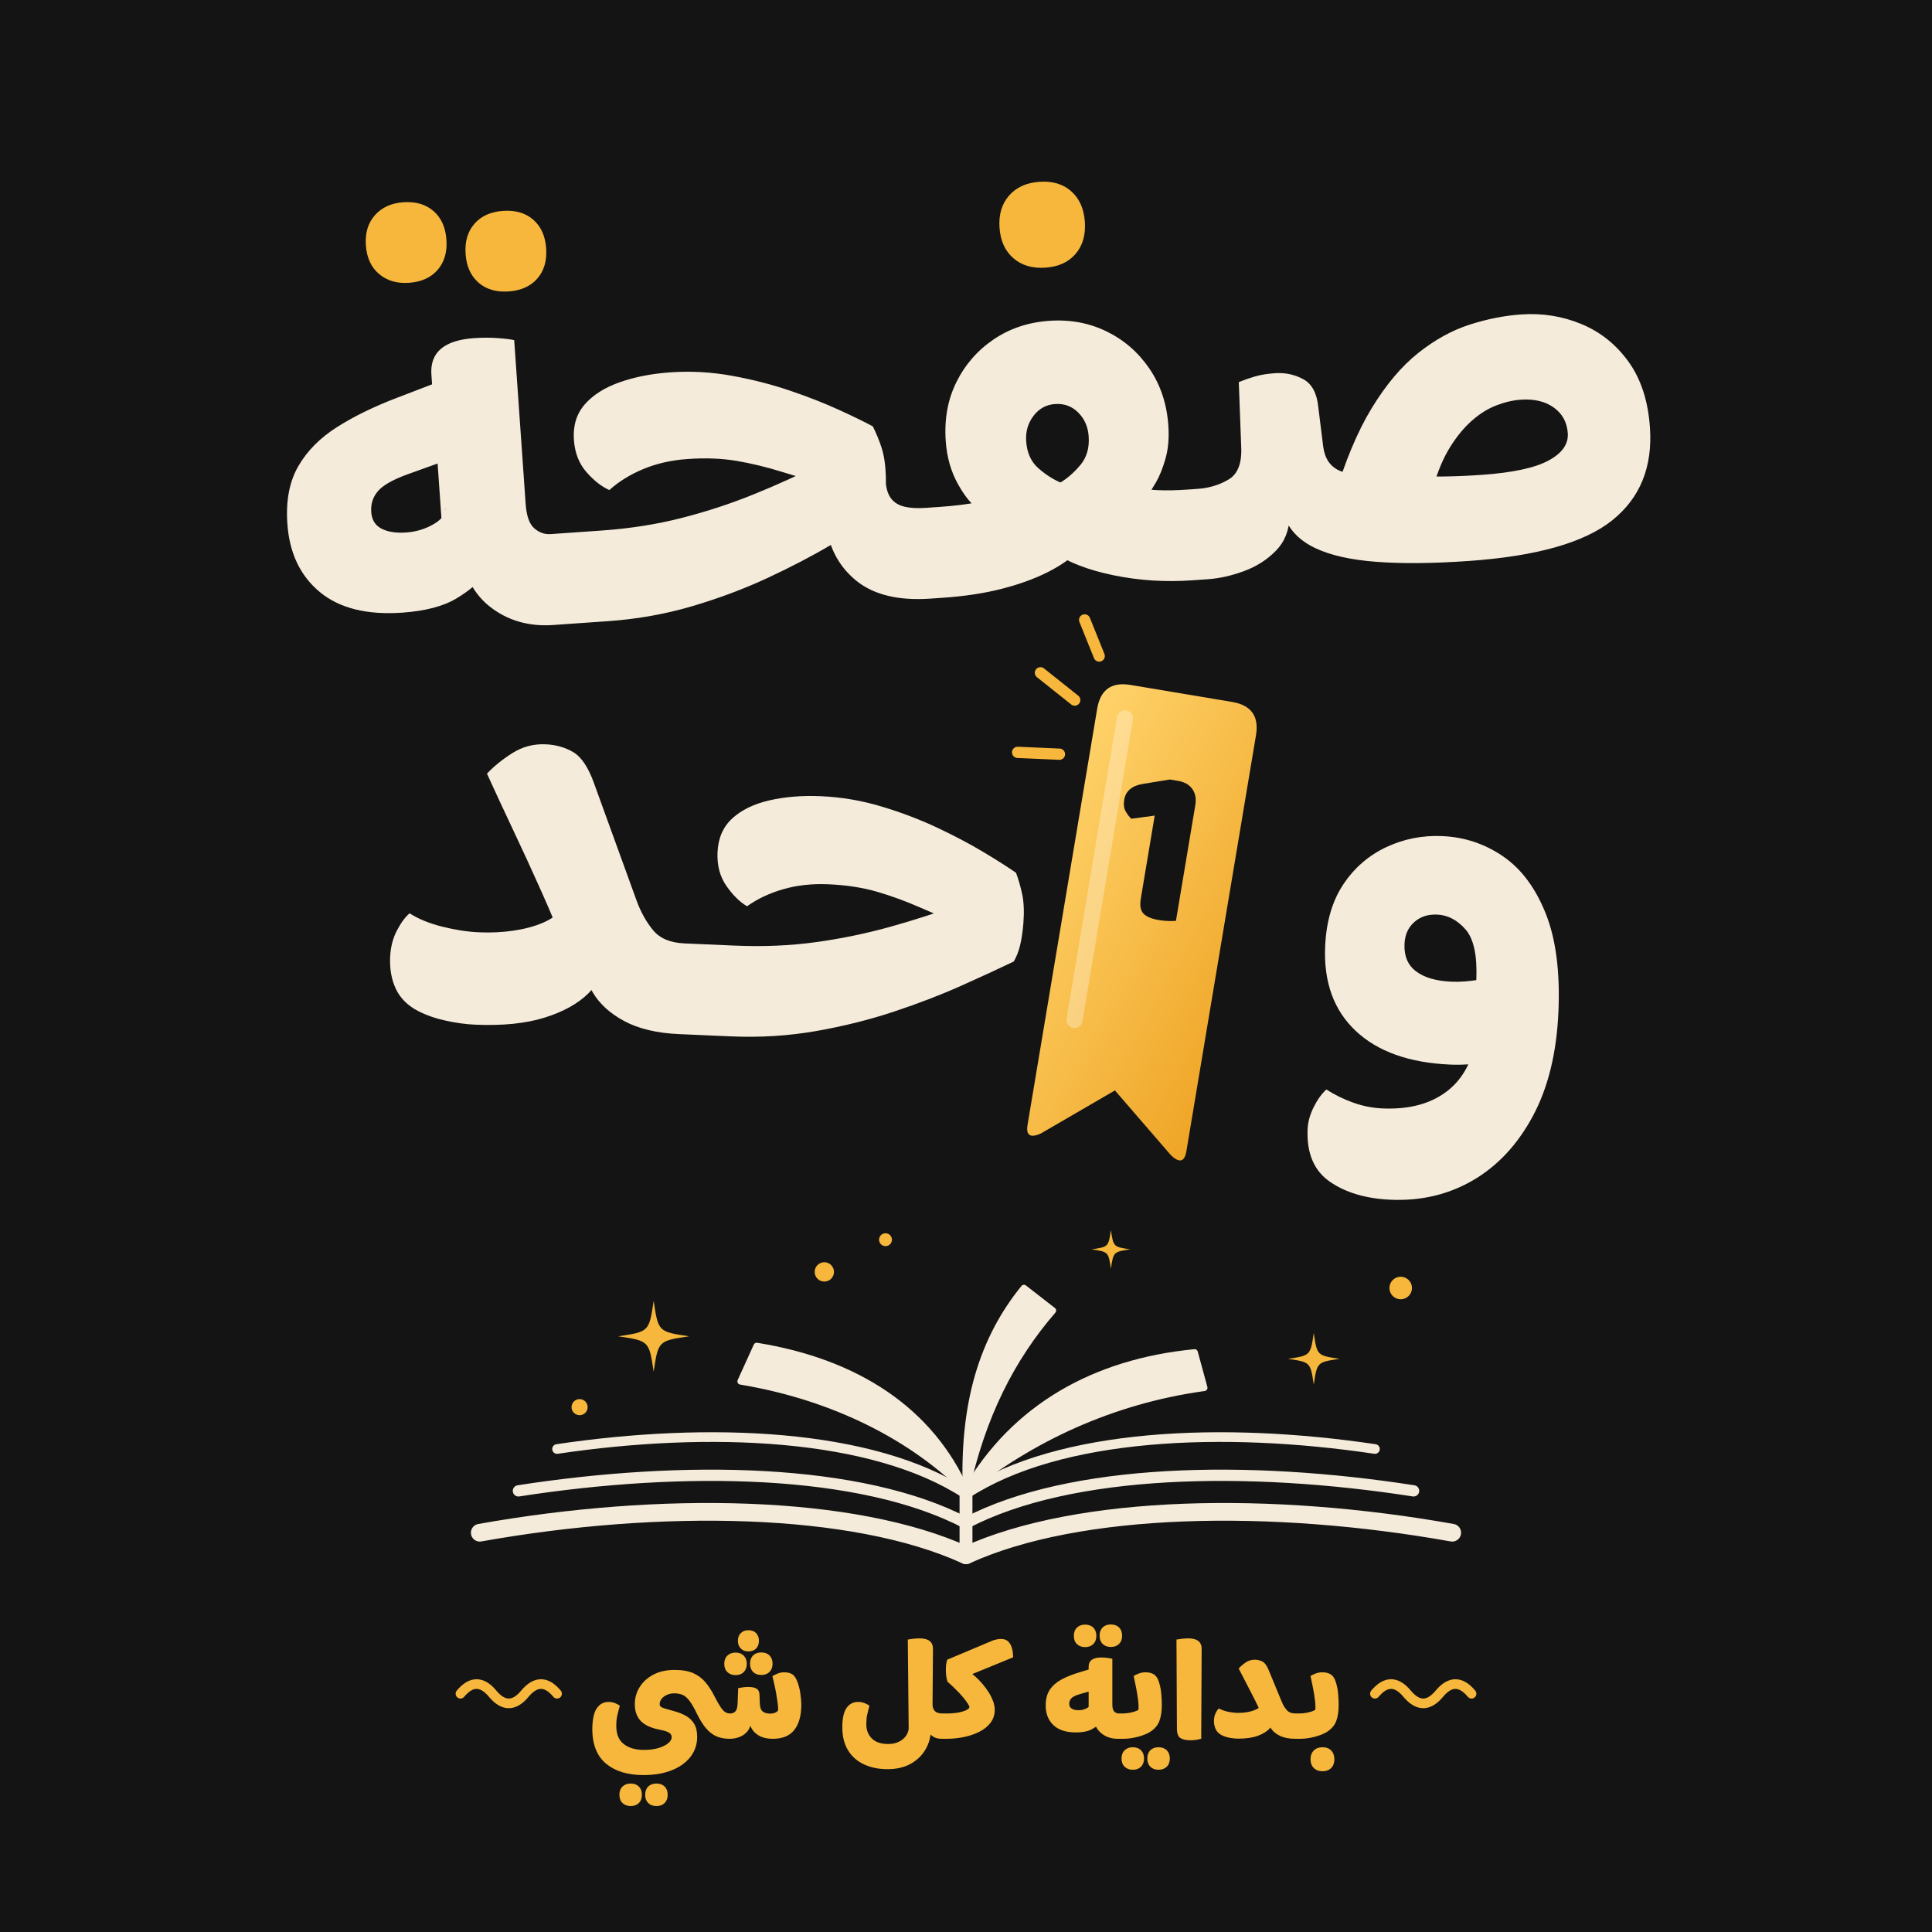
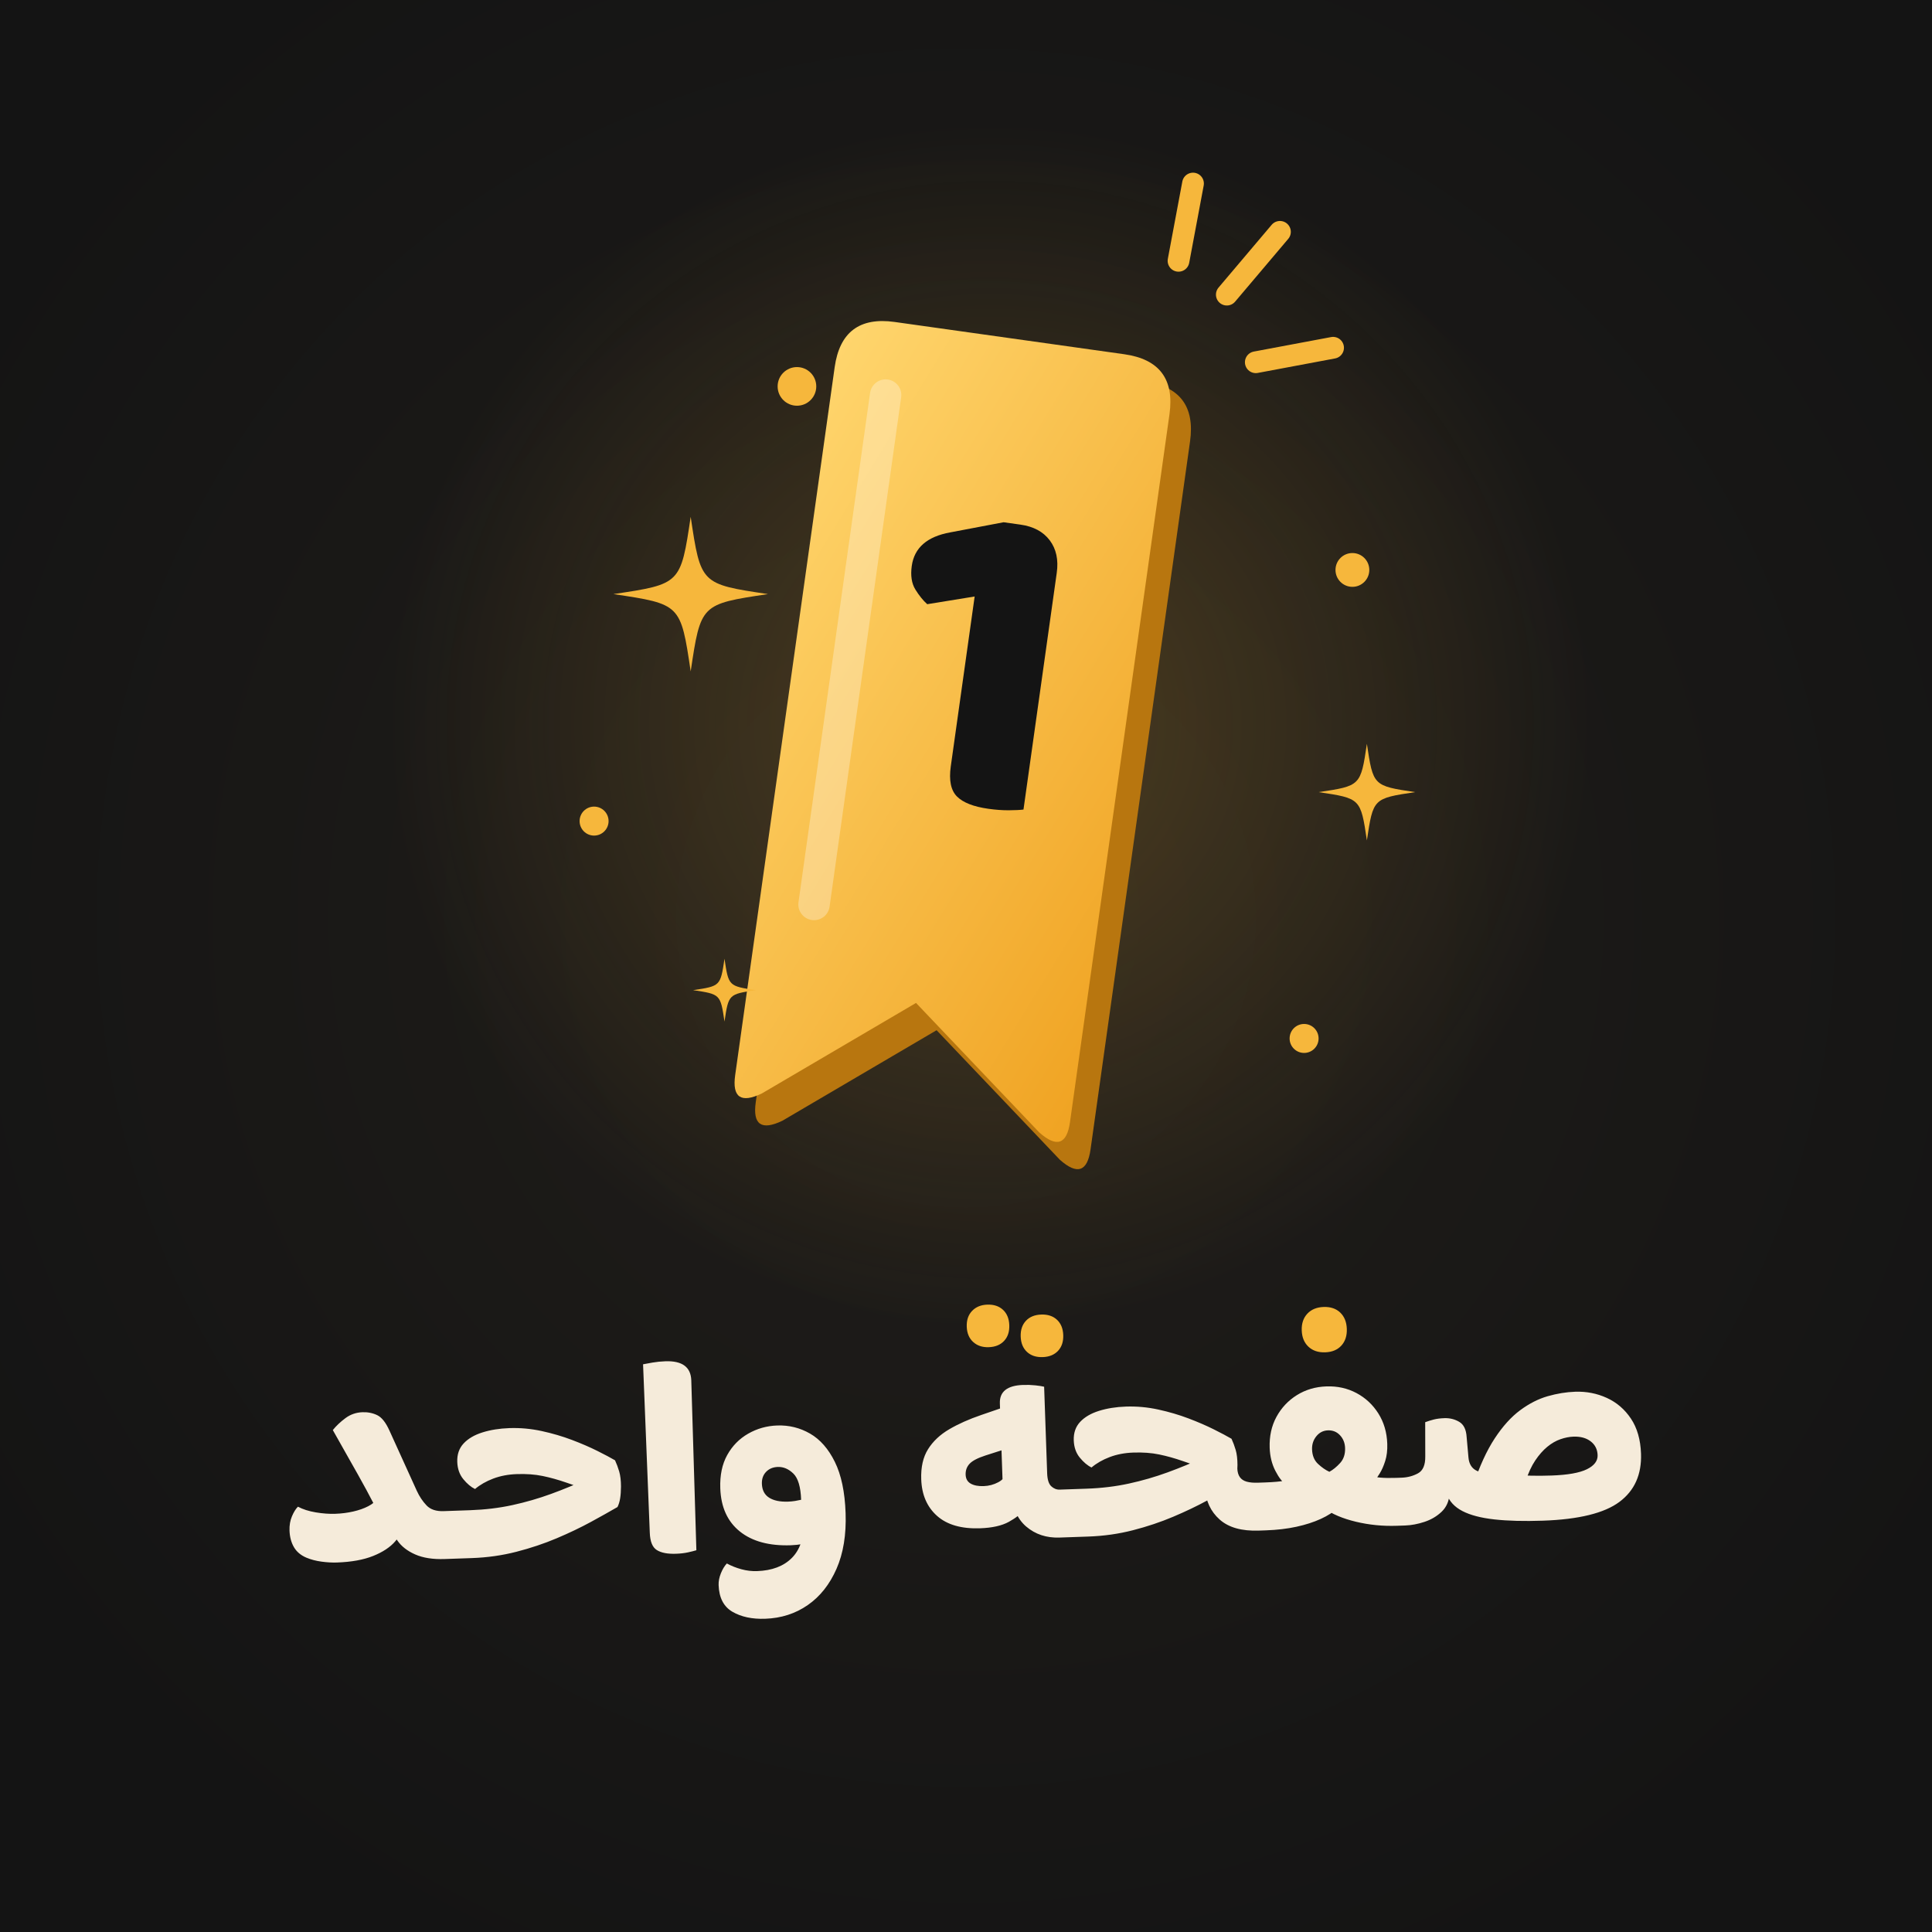
- <svg xmlns="http://www.w3.org/2000/svg" width="1200" height="1200" viewBox="0 0 1200 1200">
+ <svg xmlns="http://www.w3.org/2000/svg" width="800" height="800" viewBox="0 0 800 800">
  <defs>
+     <radialGradient id="bg" cx="400" cy="380" r="480" gradientUnits="userSpaceOnUse">
+       <stop offset="0" stop-color="#211E1A" />
+       <stop offset="1" stop-color="#141414" />
+     </radialGradient>
+     <radialGradient id="glow">
+       <stop offset="0" stop-color="#F6B73C" stop-opacity=".22" />
+       <stop offset="1" stop-color="#F6B73C" stop-opacity="0" />
+     </radialGradient>
    <linearGradient id="gold" x1="0" y1="0" x2="1" y2="1">
-       <stop offset="0" stop-color="#FFD36B" />
-       <stop offset="1" stop-color="#EFA526" />
+       <stop offset="0" stop-color="#FFD66E" />
+       <stop offset="1" stop-color="#F0A322" />
    </linearGradient>
    <path id="spark" d="M0-1C.13-.13.13-.13 1 0C.13.13.13.13 0 1C-.13.13-.13.13-1 0C-.13-.13-.13-.13 0-1Z" />
  </defs>
-   <rect width="1200" height="1200" fill="#141414" />
-   <g transform="rotate(-4 600 260)">
-     <path d="M278.91 310.27 295.74 335.02Q289.14 342.94 276.435 349.375Q263.73 355.81 242.28 355.81Q209.28 355.81 192.12 339.475Q174.96 323.14 174.96 295.75Q174.96 274.3 184.2 260.605Q193.44 246.91 209.94 238.0Q226.44 229.09 248.22 222.49L279.57 212.92V262.42L251.52 270.34Q237.66 274.3 232.545 279.415Q227.43 284.53 227.43 292.12Q227.43 299.38 233.04 302.845Q238.65 306.31 248.22 306.31Q257.46 306.31 265.545 302.35Q273.63 298.39 273.63 292.45L270.66 313.57V209.62Q270.66 188.83 298.71 188.83Q306.3 188.83 313.23 189.82Q320.16 190.81 323.46 191.8V293.77Q323.46 304.99 327.75 309.28Q332.04 313.57 337.65 313.57H343.26V370.0H335.34Q312.24 370.0 296.565 355.645Q280.89 341.29 278.91 310.27ZM343.26 370.0V313.57Q346.56 318.85 348.21 325.78Q349.86 332.71 349.86 341.62Q349.86 350.53 348.21 357.79Q346.56 365.05 343.26 370.0ZM570.3 370.0Q539.94 370.0 524.595 355.315Q509.25 340.63 508.59 317.53L547.53 295.75Q547.53 302.35 550.17 306.31Q552.81 310.27 558.09 311.92Q563.37 313.57 571.29 313.57H576.57V370.0ZM576.57 370.0V313.57Q579.87 318.85 581.52 325.78Q583.17 332.71 583.17 341.62Q583.17 350.53 581.52 357.79Q579.87 365.05 576.57 370.0ZM508.59 281.56 516.51 297.4Q497.7 290.47 483.675 285.025Q469.65 279.58 456.12 276.28Q442.59 272.98 425.76 272.98Q410.58 272.98 397.875 277.27Q385.17 281.56 375.93 288.82Q369.0 285.19 362.565 276.775Q356.13 268.36 356.13 256.15Q356.13 242.95 364.38 234.7Q372.63 226.45 386.985 222.49Q401.34 218.53 418.83 218.53Q437.97 218.53 456.78 223.315Q475.59 228.1 492.09 235.03Q508.59 241.96 521.625 249.055Q534.66 256.15 541.92 260.77Q544.56 267.04 546.375 274.135Q548.19 281.23 547.86 291.79Q547.53 300.04 546.375 305.815Q545.22 311.59 542.91 315.88Q529.38 323.14 510.9 332.38Q492.42 341.62 469.98 350.2Q447.54 358.78 422.13 364.39Q396.72 370.0 369.33 370.0H337.98V313.57H369.33Q395.73 313.57 419.325 309.28Q442.92 304.99 465.195 297.73Q487.47 290.47 508.59 281.56ZM732.99 370.0Q708.24 370.0 684.975 363.565Q661.71 357.13 647.85 346.24H664.68Q656.43 353.5 643.725 358.78Q631.02 364.06 614.685 367.03Q598.35 370.0 578.55 370.0H571.29V313.57H579.87Q587.13 313.57 593.07 313.24Q599.01 312.91 604.29 312.25Q609.57 311.59 614.19 310.27L603.96 316.54Q598.02 312.58 592.245 300.37Q586.47 288.16 586.47 272.98Q586.47 252.52 595.71 236.845Q604.95 221.17 620.625 212.095Q636.3 203.02 655.77 203.02Q675.24 203.02 690.915 212.095Q706.59 221.17 715.83 237.01Q725.07 252.85 725.07 272.98Q725.07 284.53 721.935 293.275Q718.8 302.02 715.005 307.63Q711.21 313.24 708.9 315.88L702.63 310.27Q707.25 311.59 715.17 312.58Q723.09 313.57 734.31 313.57H742.23V370.0ZM655.77 303.67Q662.37 300.37 668.805 293.77Q675.24 287.17 675.24 276.28Q675.24 267.37 669.795 261.1Q664.35 254.83 655.77 254.83Q647.52 254.83 641.91 261.265Q636.3 267.7 636.3 276.61Q636.3 287.5 642.735 293.935Q649.17 300.37 655.77 303.67ZM742.23 370.0V313.57Q745.53 318.85 747.18 325.78Q748.83 332.71 748.83 341.62Q748.83 350.53 747.18 357.79Q745.53 365.05 742.23 370.0ZM736.95 370.0V313.57H740.58Q751.14 313.57 760.05 309.115Q768.96 304.66 769.29 289.48L770.61 249.22Q775.56 247.57 780.84 246.415Q786.12 245.26 793.38 245.26Q802.95 245.26 810.705 250.21Q818.46 255.16 818.79 268.36L820.11 292.78Q820.77 302.02 816.315 309.115Q811.86 316.21 805.425 322.15Q798.99 328.09 793.05 334.69L796.35 334.36Q795.03 347.56 786.285 355.315Q777.54 363.07 765.66 366.535Q753.78 370.0 742.89 370.0ZM917.13 317.2Q945.84 317.2 959.04 311.26Q972.24 305.32 972.24 295.09Q972.24 284.86 964.65 278.59Q957.06 272.32 944.52 272.32Q937.26 272.32 929.175 274.795Q921.09 277.27 913.335 283.21Q905.58 289.15 898.65 298.72Q891.72 308.29 886.44 322.81L824.4 325.78Q836.94 292.12 851.79 271.165Q866.64 250.21 882.975 238.99Q899.31 227.77 915.975 223.645Q932.64 219.52 948.48 219.52Q968.28 219.52 985.44 228.1Q1002.6 236.68 1012.995 253.51Q1023.39 270.34 1023.39 295.09Q1023.39 332.05 996.0 351.025Q968.61 370.0 905.25 370.0Q871.92 370.0 848.16 366.535Q824.4 363.07 810.705 355.315Q797.01 347.56 793.05 334.69L820.11 292.78Q820.77 304.0 829.185 308.455Q837.6 312.91 855.09 314.56Q858.06 314.89 862.515 314.56Q866.97 314.23 869.94 314.56Q881.82 315.88 893.04 316.54Q904.26 317.2 917.13 317.2Z" fill="#F5EBDA" />
-     <g transform="translate(-2 -14)">
-       <path d="M262.74 165.73Q251.52 165.73 244.59 158.965Q237.66 152.2 237.66 140.65Q237.66 129.1 244.59 122.335Q251.52 115.57 262.74 115.57Q274.29 115.57 281.055 122.335Q287.82 129.1 287.82 140.65Q287.82 152.2 281.055 158.965Q274.29 165.73 262.74 165.73Z" fill="#F6B73C" />
+   <rect width="800" height="800" fill="url(#bg)" />
+   <circle cx="410" cy="300" r="250" fill="url(#glow)" />
+   <g transform="translate(0 10)">
+     <g transform="translate(418 130) rotate(8)">
+       <path d="M-48 0H48Q70 0 70 22V318Q70 332 58 324L0 278L-58 324Q-70 332 -70 318V22Q-70 0 -48 0Z" fill="#B8760F" transform="translate(10 10)" />
+       <path d="M-48 0H48Q70 0 70 22V318Q70 332 58 324L0 278L-58 324Q-70 332 -70 318V22Q-70 0 -48 0Z" fill="url(#gold)" />
+       <rect x="-54" y="24" width="13" height="226" rx="6.5" fill="#FFFFFF" fill-opacity=".3" />
+       <g transform="translate(8.5 192.7)">
+         <path d="M24.415 -24.89H-7.885V-84.74L-26.885 -78.85Q-29.735 -80.75 -32.585 -84.17Q-35.435 -87.59 -35.435 -93.67Q-35.435 -105.07 -21.565 -109.63L-0.285 -116.85H6.745Q14.915 -116.85 19.665 -112.1Q24.415 -107.35 24.415 -99.18ZM-7.885 -50.16H24.415V-0.19Q22.325 0.38 18.43 0.95Q14.535 1.52 9.975 1.52Q0.665 1.52 -3.61 -1.71Q-7.885 -4.94 -7.885 -13.68Z" fill="#141414" />
+       </g>
    </g>
-     <g transform="translate(2 -4)">
-       <path d="M320.16 165.4Q308.61 165.4 301.845 158.635Q295.08 151.87 295.08 140.32Q295.08 128.77 301.845 122.005Q308.61 115.24 320.16 115.24Q331.71 115.24 338.475 122.005Q345.24 128.77 345.24 140.32Q345.24 151.87 338.475 158.635Q331.71 165.4 320.16 165.4Z" fill="#F6B73C" />
+     <g fill="none" stroke="#F6B73C" stroke-width="9" stroke-linecap="round">
+       <path d="M508 112L530 86" />
+       <path d="M520 140L552 134" />
+       <path d="M488 98L494 66" />
    </g>
-     <g transform="translate(0 -10)">
-       <path d="M655.77 179.92Q643.56 179.92 636.3 172.66Q629.04 165.4 629.04 153.19Q629.04 140.98 636.3 133.72Q643.56 126.46 655.77 126.46Q667.98 126.46 675.075 133.72Q682.17 140.98 682.17 153.19Q682.17 165.4 675.075 172.66Q667.98 179.92 655.77 179.92Z" fill="#F6B73C" />
+     <g fill="#F6B73C">
+       <use href="#spark" transform="translate(286 236) scale(32)" />
+       <use href="#spark" transform="translate(566 318) scale(20)" />
+       <use href="#spark" transform="translate(300 400) scale(13)" />
+       <circle cx="330" cy="150" r="8" />
+       <circle cx="560" cy="226" r="7" />
+       <circle cx="246" cy="330" r="6" />
+       <circle cx="540" cy="420" r="6" />
+     </g>
+     <g transform="rotate(-2 400 590)">
+       <path d="M182.674 628.0Q175.366 628.0 170.552 625.68Q165.738 623.36 163.36 619.648Q160.982 615.936 160.75 611.876L157.502 611.528Q154.602 604.916 151.296 598.304Q147.99 591.692 144.626 585.312Q141.262 578.932 138.246 573.016Q140.45 570.464 143.64 568.26Q146.83 566.056 150.774 566.056Q154.138 566.056 156.864 567.506Q159.59 568.956 161.678 574.06L172.118 599.348Q173.626 602.944 175.946 605.554Q178.266 608.164 182.906 608.164H184.762V628.0ZM138.014 627.884Q135.114 627.884 131.692 627.304Q128.27 626.724 125.486 625.448Q122.006 623.824 120.44 620.866Q118.874 617.908 118.874 613.964Q118.874 610.716 120.092 608.106Q121.31 605.496 122.702 604.22Q125.718 605.96 130.01 606.83Q134.302 607.7 138.014 607.7Q141.958 607.7 145.554 607.004Q149.15 606.308 151.818 605.032Q154.486 603.756 155.53 602.132L166.202 612.456Q165.738 616.4 162.49 619.938Q159.242 623.476 153.152 625.68Q147.062 627.884 138.014 627.884ZM184.762 628.0V608.164Q185.922 610.02 186.502 612.456Q187.082 614.892 187.082 618.024Q187.082 621.156 186.502 623.708Q185.922 626.26 184.762 628.0ZM242.878 596.912 245.662 602.48Q239.05 600.044 234.12 598.13Q229.19 596.216 224.434 595.056Q219.678 593.896 213.762 593.896Q208.426 593.896 203.96 595.404Q199.494 596.912 196.246 599.464Q193.81 598.188 191.548 595.23Q189.286 592.272 189.286 587.98Q189.286 583.34 192.186 580.44Q195.086 577.54 200.132 576.148Q205.178 574.756 211.326 574.756Q218.054 574.756 224.666 576.438Q231.278 578.12 237.078 580.556Q242.878 582.992 247.46 585.486Q252.042 587.98 254.594 589.604Q255.522 591.808 256.16 594.302Q256.798 596.796 256.682 600.508Q256.566 603.408 256.16 605.438Q255.754 607.468 254.942 608.976Q250.186 611.528 243.69 614.776Q237.194 618.024 229.306 621.04Q221.418 624.056 212.486 626.028Q203.554 628.0 193.926 628.0H182.906V608.164H193.926Q203.206 608.164 211.5 606.656Q219.794 605.148 227.624 602.596Q235.454 600.044 242.878 596.912ZM278.49 629.16Q273.27 629.16 270.602 627.362Q267.934 625.564 267.934 620.112L267.586 550.28Q268.978 550.048 271.53 549.7Q274.082 549.352 276.866 549.352Q287.306 549.352 287.306 557.588L286.958 628.0Q285.682 628.348 283.478 628.754Q281.274 629.16 278.49 629.16ZM314.45 657.348Q306.33 657.348 300.994 653.984Q295.658 650.62 295.658 642.732Q295.658 640.412 296.76 637.918Q297.862 635.424 299.37 633.916Q302.154 635.54 305.344 636.526Q308.534 637.512 311.782 637.512Q321.062 637.512 326.34 632.582Q331.618 627.652 331.85 617.792L349.25 614.776Q349.25 628.232 344.668 637.744Q340.086 647.256 332.256 652.302Q324.426 657.348 314.45 657.348ZM322.222 577.54Q329.53 577.54 335.678 581.368Q341.826 585.196 345.538 593.432Q349.25 601.668 349.25 614.776L335.678 626.144Q333.474 626.608 331.038 626.956Q328.602 627.304 326.166 627.304Q312.71 627.304 305.228 620.866Q297.746 614.428 297.746 602.712Q297.746 594.592 301.11 589.024Q304.474 583.456 310.1 580.498Q315.726 577.54 322.222 577.54ZM321.874 594.708Q318.858 594.708 316.944 596.564Q315.03 598.42 315.03 601.436Q315.03 605.38 317.814 607.294Q320.598 609.208 325.586 609.208Q327.094 609.208 328.486 609.034Q329.878 608.86 331.038 608.628Q331.038 600.624 328.196 597.666Q325.354 594.708 321.874 594.708ZM417.574 607.004 423.49 615.704Q421.17 618.488 416.704 620.75Q412.238 623.012 404.698 623.012Q393.098 623.012 387.066 617.27Q381.034 611.528 381.034 601.9Q381.034 594.36 384.282 589.546Q387.53 584.732 393.33 581.6Q399.13 578.468 406.786 576.148L417.806 572.784V590.184L407.946 592.968Q403.074 594.36 401.276 596.158Q399.478 597.956 399.478 600.624Q399.478 603.176 401.45 604.394Q403.422 605.612 406.786 605.612Q410.034 605.612 412.876 604.22Q415.718 602.828 415.718 600.74L414.674 608.164V571.624Q414.674 564.316 424.534 564.316Q427.202 564.316 429.638 564.664Q432.074 565.012 433.234 565.36V601.204Q433.234 605.148 434.742 606.656Q436.25 608.164 438.222 608.164H440.194V628.0H437.41Q429.29 628.0 423.78 622.954Q418.27 617.908 417.574 607.004ZM440.194 628.0V608.164Q441.354 610.02 441.934 612.456Q442.514 614.892 442.514 618.024Q442.514 621.156 441.934 623.708Q441.354 626.26 440.194 628.0ZM520.002 628.0Q509.33 628.0 503.936 622.838Q498.542 617.676 498.31 609.556L511.998 601.9Q511.998 604.22 512.926 605.612Q513.854 607.004 515.71 607.584Q517.566 608.164 520.35 608.164H522.206V628.0ZM522.206 628.0V608.164Q523.366 610.02 523.946 612.456Q524.526 614.892 524.526 618.024Q524.526 621.156 523.946 623.708Q523.366 626.26 522.206 628.0ZM498.31 596.912 501.094 602.48Q494.482 600.044 489.552 598.13Q484.622 596.216 479.866 595.056Q475.11 593.896 469.194 593.896Q463.858 593.896 459.392 595.404Q454.926 596.912 451.678 599.464Q449.242 598.188 446.98 595.23Q444.718 592.272 444.718 587.98Q444.718 583.34 447.618 580.44Q450.518 577.54 455.564 576.148Q460.61 574.756 466.758 574.756Q473.486 574.756 480.098 576.438Q486.71 578.12 492.51 580.556Q498.31 582.992 502.892 585.486Q507.474 587.98 510.026 589.604Q510.954 591.808 511.592 594.302Q512.23 596.796 512.114 600.508Q511.998 603.408 511.592 605.438Q511.186 607.468 510.374 608.976Q505.618 611.528 499.122 614.776Q492.626 618.024 484.738 621.04Q476.85 624.056 467.918 626.028Q458.986 628.0 449.358 628.0H438.338V608.164H449.358Q458.638 608.164 466.932 606.656Q475.226 605.148 483.056 602.596Q490.886 600.044 498.31 596.912ZM577.19 628.0Q568.49 628.0 560.312 625.738Q552.134 623.476 547.262 619.648H553.178Q550.278 622.2 545.812 624.056Q541.346 625.912 535.604 626.956Q529.862 628.0 522.902 628.0H520.35V608.164H523.366Q525.918 608.164 528.006 608.048Q530.094 607.932 531.95 607.7Q533.806 607.468 535.43 607.004L531.834 609.208Q529.746 607.816 527.716 603.524Q525.686 599.232 525.686 593.896Q525.686 586.704 528.934 581.194Q532.182 575.684 537.692 572.494Q543.202 569.304 550.046 569.304Q556.89 569.304 562.4 572.494Q567.91 575.684 571.158 581.252Q574.406 586.82 574.406 593.896Q574.406 597.956 573.304 601.03Q572.202 604.104 570.868 606.076Q569.534 608.048 568.722 608.976L566.518 607.004Q568.142 607.468 570.926 607.816Q573.71 608.164 577.654 608.164H580.438V628.0ZM550.046 604.684Q552.366 603.524 554.628 601.204Q556.89 598.884 556.89 595.056Q556.89 591.924 554.976 589.72Q553.062 587.516 550.046 587.516Q547.146 587.516 545.174 589.778Q543.202 592.04 543.202 595.172Q543.202 599.0 545.464 601.262Q547.726 603.524 550.046 604.684ZM580.438 628.0V608.164Q581.598 610.02 582.178 612.456Q582.758 614.892 582.758 618.024Q582.758 621.156 582.178 623.708Q581.598 626.26 580.438 628.0ZM578.582 628.0V608.164H579.858Q583.57 608.164 586.702 606.598Q589.834 605.032 589.95 599.696L590.414 585.544Q592.154 584.964 594.01 584.558Q595.866 584.152 598.418 584.152Q601.782 584.152 604.508 585.892Q607.234 587.632 607.35 592.272L607.814 600.856Q608.046 604.104 606.48 606.598Q604.914 609.092 602.652 611.18Q600.39 613.268 598.302 615.588L599.462 615.472Q598.998 620.112 595.924 622.838Q592.85 625.564 588.674 626.782Q584.498 628.0 580.67 628.0ZM641.918 609.44Q652.01 609.44 656.65 607.352Q661.29 605.264 661.29 601.668Q661.29 598.072 658.622 595.868Q655.954 593.664 651.546 593.664Q648.994 593.664 646.152 594.534Q643.31 595.404 640.584 597.492Q637.858 599.58 635.422 602.944Q632.986 606.308 631.13 611.412L609.322 612.456Q613.73 600.624 618.95 593.258Q624.17 585.892 629.912 581.948Q635.654 578.004 641.512 576.554Q647.37 575.104 652.938 575.104Q659.898 575.104 665.93 578.12Q671.962 581.136 675.616 587.052Q679.27 592.968 679.27 601.668Q679.27 614.66 669.642 621.33Q660.014 628.0 637.742 628.0Q626.026 628.0 617.674 626.782Q609.322 625.564 604.508 622.838Q599.694 620.112 598.302 615.588L607.814 600.856Q608.046 604.8 611.004 606.366Q613.962 607.932 620.11 608.512Q621.154 608.628 622.72 608.512Q624.286 608.396 625.33 608.512Q629.506 608.976 633.45 609.208Q637.394 609.44 641.918 609.44Z" fill="#F5EBDA" />
+       <g transform="translate(-1 -8)">
+         <path d="M411.89 556.196Q407.946 556.196 405.51 553.818Q403.074 551.44 403.074 547.38Q403.074 543.32 405.51 540.942Q407.946 538.564 411.89 538.564Q415.95 538.564 418.328 540.942Q420.706 543.32 420.706 547.38Q420.706 551.44 418.328 553.818Q415.95 556.196 411.89 556.196Z" fill="#F6B73C" />
+       </g>
+       <g transform="translate(1 -3)">
+         <path d="M432.074 556.08Q428.014 556.08 425.636 553.702Q423.258 551.324 423.258 547.264Q423.258 543.204 425.636 540.826Q428.014 538.448 432.074 538.448Q436.134 538.448 438.512 540.826Q440.89 543.204 440.89 547.264Q440.89 551.324 438.512 553.702Q436.134 556.08 432.074 556.08Z" fill="#F6B73C" />
+       </g>
+       <g transform="translate(0 -6)">
+         <path d="M550.046 561.184Q545.754 561.184 543.202 558.632Q540.65 556.08 540.65 551.788Q540.65 547.496 543.202 544.944Q545.754 542.392 550.046 542.392Q554.338 542.392 556.832 544.944Q559.326 547.496 559.326 551.788Q559.326 556.08 556.832 558.632Q554.338 561.184 550.046 561.184Z" fill="#F6B73C" />
+       </g>
    </g>
  </g>
-   <g transform="rotate(2.5 600 560)">
-     <path d="M871.6 733.49Q848.5 733.49 833.32 723.92Q818.14 714.35 818.14 691.91Q818.14 685.31 821.275 678.215Q824.41 671.12 828.7 666.83Q836.62 671.45 845.695 674.255Q854.77 677.06 864.01 677.06Q890.41 677.06 905.425 663.035Q920.44 649.01 921.1 620.96L970.6 612.38Q970.6 650.66 957.565 677.72Q944.53 704.78 922.255 719.135Q899.98 733.49 871.6 733.49ZM893.71 506.45Q914.5 506.45 931.99 517.34Q949.48 528.23 960.04 551.66Q970.6 575.09 970.6 612.38L931.99 644.72Q925.72 646.04 918.79 647.03Q911.86 648.02 904.93 648.02Q866.65 648.02 845.365 629.705Q824.08 611.39 824.08 578.06Q824.08 554.96 833.65 539.12Q843.22 523.28 859.225 514.865Q875.23 506.45 893.71 506.45ZM892.72 555.29Q884.14 555.29 878.695 560.57Q873.25 565.85 873.25 574.43Q873.25 585.65 881.17 591.095Q889.09 596.54 903.28 596.54Q907.57 596.54 911.53 596.045Q915.49 595.55 918.79 594.89Q918.79 572.12 910.705 563.705Q902.62 555.29 892.72 555.29Z" fill="#F5EBDA" />
-     <g transform="translate(728 425) rotate(7)">
-       <path d="M-32 0H32Q50 0 50 18V280Q50 290 41 284L0 250L-41 284Q-50 290 -50 280V18Q-50 0 -32 0Z" fill="url(#gold)" />
-       <rect x="-37" y="16" width="10" height="200" rx="5" fill="#FFFFFF" fill-opacity=".3" />
-       <path d="M19.99 121.66H-3.81V77.56L-17.81 81.9Q-19.91 80.5 -22.01 77.98Q-24.11 75.46 -24.11 70.98Q-24.11 62.58 -13.89 59.22L1.79 53.9H6.97Q12.99 53.9 16.49 57.4Q19.99 60.9 19.99 66.92ZM-3.81 103.04H19.99V139.86Q18.45 140.28 15.58 140.7Q12.71 141.12 9.35 141.12Q2.49 141.12 -0.66 138.74Q-3.81 136.36 -3.81 129.92Z" fill="#141414" />
-     </g>
-     <g fill="none" stroke="#F6B73C" stroke-width="7" stroke-linecap="round">
-       <path d="M662 432L640 416" />
-       <path d="M654 466L628 466" />
-       <path d="M676 404L666 382" />
-     </g>
-     <path d="M425.665 650.0Q404.875 650.0 391.18 643.4Q377.485 636.8 370.72 626.24Q363.955 615.68 363.295 604.13L354.055 603.14Q345.805 584.33 336.4 565.52Q326.995 546.71 317.425 528.56Q307.855 510.41 299.275 493.58Q305.545 486.32 314.62 480.05Q323.695 473.78 334.915 473.78Q344.485 473.78 352.24 477.905Q359.995 482.03 365.935 496.55L395.635 568.49Q399.925 578.72 406.525 586.145Q413.125 593.57 426.325 593.57H431.605V650.0ZM298.615 649.67Q290.365 649.67 280.63 648.02Q270.895 646.37 262.975 642.74Q253.075 638.12 248.62 629.705Q244.165 621.29 244.165 610.07Q244.165 600.83 247.63 593.405Q251.095 585.98 255.055 582.35Q263.635 587.3 275.845 589.775Q288.055 592.25 298.615 592.25Q309.835 592.25 320.065 590.27Q330.295 588.29 337.885 584.66Q345.475 581.03 348.445 576.41L378.805 605.78Q377.485 617.0 368.245 627.065Q359.005 637.13 341.68 643.4Q324.355 649.67 298.615 649.67ZM431.605 650.0V593.57Q434.905 598.85 436.555 605.78Q438.205 612.71 438.205 621.62Q438.205 630.53 436.555 637.79Q434.905 645.05 431.605 650.0ZM596.935 561.56 604.855 577.4Q586.045 570.47 572.02 565.025Q557.995 559.58 544.465 556.28Q530.935 552.98 514.105 552.98Q498.925 552.98 486.22 557.27Q473.515 561.56 464.275 568.82Q457.345 565.19 450.91 556.775Q444.475 548.36 444.475 536.15Q444.475 522.95 452.725 514.7Q460.975 506.45 475.33 502.49Q489.685 498.53 507.175 498.53Q526.315 498.53 545.125 503.315Q563.935 508.1 580.435 515.03Q596.935 521.96 609.97 529.055Q623.005 536.15 630.265 540.77Q632.905 547.04 634.72 554.135Q636.535 561.23 636.205 571.79Q635.875 580.04 634.72 585.815Q633.565 591.59 631.255 595.88Q617.725 603.14 599.245 612.38Q580.765 621.62 558.325 630.2Q535.885 638.78 510.475 644.39Q485.065 650.0 457.675 650.0H426.325V593.57H457.675Q484.075 593.57 507.67 589.28Q531.265 584.99 553.54 577.73Q575.815 570.47 596.935 561.56Z" fill="#F5EBDA" />
-   </g>
-   <g transform="translate(280 770)">
-     <g fill="none" stroke="#F5EBDA" stroke-linecap="round" stroke-linejoin="round">
-       <path d="M320 196C250 164 130 162 18 182" stroke-width="11" />
-       <path d="M320 196C390 164 510 162 622 182" stroke-width="11" />
-       <path d="M320 176C255 142 145 140 42 156" stroke-width="7" />
-       <path d="M320 176C385 142 495 140 598 156" stroke-width="7" />
-       <path d="M320 158C262 120 160 116 66 130" stroke-width="6" />
-       <path d="M320 158C378 120 480 116 574 130" stroke-width="6" />
-       <path d="M320 196V156" stroke-width="8" />
-     </g>
-     <g fill="#F5EBDA" stroke="#F5EBDA" stroke-width="4" stroke-linejoin="round">
-       <path d="M320 156C298 106 252 76 190 66L180 88C240 98 288 124 320 156Z" />
-       <path d="M320 156C318 102 330 62 356 30L374 44C348 74 330 110 320 156Z" />
-       <path d="M320 156C350 104 400 76 462 70L468 92C410 100 360 124 320 156Z" />
-     </g>
-     <g fill="#F6B73C">
-       <use href="#spark" transform="translate(126 60) scale(22)" />
-       <use href="#spark" transform="translate(536 74) scale(16)" />
-       <use href="#spark" transform="translate(410 6) scale(12)" />
-       <circle cx="232" cy="20" r="6" />
-       <circle cx="80" cy="104" r="5" />
-       <circle cx="590" cy="30" r="7" />
-       <circle cx="270" cy="0" r="4" />
-     </g>
-   </g>
-   <path d="M453.536 1064.268Q455.652 1064.268 456.848 1062.888Q458.044 1061.508 458.136 1058.012L458.504 1048.536Q459.884 1048.26 461.448 1048.03Q463.012 1047.8 465.036 1047.8Q467.704 1047.8 469.682 1048.72Q471.66 1049.64 471.752 1052.952L471.936 1058.012Q472.12 1061.968 473.914 1063.164Q475.708 1064.36 478.284 1064.36Q480.4 1064.36 481.872 1063.578Q483.344 1062.796 483.344 1061.876Q483.344 1060.128 482.976 1057.414Q482.608 1054.7 482.056 1051.618Q481.504 1048.536 480.86 1045.776Q480.216 1043.016 479.756 1041.084Q480.86 1040.348 482.884 1039.52Q484.908 1038.692 487.116 1038.692Q490.796 1038.692 492.774 1040.44Q494.752 1042.188 496.132 1047.156Q496.684 1048.996 497.006 1051.112Q497.328 1053.228 497.512 1055.252Q497.696 1057.276 497.696 1058.932Q497.696 1068.96 493.372 1074.48Q489.048 1080.0 480.032 1080.0Q475.34 1080.0 472.166 1078.436Q468.992 1076.872 467.29 1074.296Q465.588 1071.72 465.22 1068.868H466.416Q466.416 1072.456 464.576 1074.94Q462.736 1077.424 459.7 1078.712Q456.664 1080.0 453.168 1080.0Q448.384 1080.0 444.842 1078.39Q441.3 1076.78 438.448 1073.376Q435.596 1069.972 432.928 1064.544Q430.444 1059.392 428.42 1056.632Q426.396 1053.872 424.142 1052.814Q421.888 1051.756 418.76 1051.756Q416.368 1051.756 414.298 1052.676Q412.228 1053.596 410.986 1055.114Q409.744 1056.632 409.744 1058.472Q409.744 1059.944 411.17 1060.542Q412.596 1061.14 414.344 1061.6L419.22 1062.98Q422.9 1063.992 426.028 1065.74Q429.156 1067.488 431.088 1070.57Q433.02 1073.652 433.02 1078.804Q433.02 1084.048 430.674 1088.418Q428.328 1092.788 423.912 1095.962Q419.496 1099.136 413.378 1100.838Q407.26 1102.54 399.716 1102.54Q385.18 1102.54 376.67 1095.64Q368.16 1088.74 367.884 1074.664Q367.884 1065.096 370.644 1061.094Q373.404 1057.092 377.912 1057.092Q380.028 1057.092 381.868 1057.782Q383.708 1058.472 384.996 1059.484Q383.892 1063.256 383.34 1065.832Q382.788 1068.408 382.788 1072.088Q382.788 1079.632 387.434 1083.266Q392.08 1086.9 399.992 1086.9Q405.236 1086.9 409.1 1085.704Q412.964 1084.508 415.08 1082.714Q417.196 1080.92 417.196 1078.988Q417.196 1077.424 415.908 1076.458Q414.62 1075.492 411.952 1074.848L408.272 1074.02Q401.004 1072.364 397.646 1068.546Q394.288 1064.728 394.288 1058.472Q394.288 1052.676 397.324 1047.846Q400.36 1043.016 405.88 1040.118Q411.4 1037.22 418.944 1037.22Q426.12 1037.22 430.628 1039.244Q435.136 1041.268 438.218 1044.948Q441.3 1048.628 443.876 1053.78Q446.176 1058.288 447.74 1060.542Q449.304 1062.796 450.638 1063.532Q451.972 1064.268 453.536 1064.268ZM464.852 1025.72Q461.908 1025.72 460.114 1023.926Q458.32 1022.132 458.32 1019.096Q458.32 1016.152 460.114 1014.358Q461.908 1012.564 464.852 1012.564Q467.888 1012.564 469.636 1014.358Q471.384 1016.152 471.384 1019.096Q471.384 1022.132 469.636 1023.926Q467.888 1025.72 464.852 1025.72ZM456.94 1040.44Q453.72 1040.44 451.788 1038.554Q449.856 1036.668 449.856 1033.448Q449.856 1030.228 451.788 1028.342Q453.72 1026.456 456.94 1026.456Q460.068 1026.456 461.954 1028.342Q463.84 1030.228 463.84 1033.448Q463.84 1036.668 461.954 1038.554Q460.068 1040.44 456.94 1040.44ZM472.856 1040.348Q469.636 1040.348 467.75 1038.462Q465.864 1036.576 465.864 1033.356Q465.864 1030.136 467.75 1028.25Q469.636 1026.364 472.856 1026.364Q476.076 1026.364 477.962 1028.25Q479.848 1030.136 479.848 1033.356Q479.848 1036.576 477.962 1038.462Q476.076 1040.348 472.856 1040.348ZM391.712 1121.768Q388.584 1121.768 386.652 1119.882Q384.72 1117.996 384.72 1114.776Q384.72 1111.556 386.652 1109.67Q388.584 1107.784 391.712 1107.784Q394.932 1107.784 396.818 1109.67Q398.704 1111.556 398.704 1114.776Q398.704 1117.996 396.818 1119.882Q394.932 1121.768 391.712 1121.768ZM407.72 1121.768Q404.5 1121.768 402.614 1119.882Q400.728 1117.996 400.728 1114.776Q400.728 1111.556 402.614 1109.67Q404.5 1107.784 407.72 1107.784Q410.94 1107.784 412.826 1109.67Q414.712 1111.556 414.712 1114.776Q414.712 1117.996 412.826 1119.882Q410.94 1121.768 407.72 1121.768ZM584.82 1080.0Q581.14 1080.0 578.794 1078.114Q576.448 1076.228 575.39 1073.054Q574.332 1069.88 574.332 1066.108L579.208 1058.38Q579.208 1060.588 579.99 1061.876Q580.772 1063.164 582.106 1063.716Q583.44 1064.268 584.912 1064.268H586.384V1080.0ZM578.196 1073.836Q578.196 1080.828 574.93 1086.486Q571.664 1092.144 565.684 1095.502Q559.704 1098.86 551.24 1098.86Q543.144 1098.86 536.796 1095.962Q530.448 1093.064 526.814 1087.268Q523.18 1081.472 523.18 1072.824Q523.18 1064.636 525.802 1060.864Q528.424 1057.092 532.932 1057.092Q535.048 1057.092 536.888 1057.782Q538.728 1058.472 540.016 1059.484Q539.096 1062.888 538.59 1065.234Q538.084 1067.58 538.084 1070.984Q538.084 1076.412 541.534 1079.816Q544.984 1083.22 551.608 1083.22Q554.644 1083.22 556.944 1082.392Q559.244 1081.564 560.854 1080.184Q562.464 1078.804 563.338 1077.148Q564.212 1075.492 564.396 1073.744L563.844 1018.36Q564.948 1018.176 566.972 1017.9Q568.996 1017.624 571.204 1017.624Q579.484 1017.624 579.484 1024.156L579.116 1072.088ZM586.384 1080.0V1064.268Q587.304 1065.74 587.764 1067.672Q588.224 1069.604 588.224 1072.088Q588.224 1074.572 587.764 1076.596Q587.304 1078.62 586.384 1080.0ZM617.848 1061.876Q617.848 1066.66 615.18 1070.11Q612.512 1073.56 608.142 1075.722Q603.772 1077.884 598.528 1078.942Q593.284 1080.0 588.04 1080.0H584.912V1064.268H587.948Q592.364 1064.268 595.538 1063.624Q598.712 1062.98 600.414 1062.06Q602.116 1061.14 602.116 1060.404Q602.116 1059.668 601.196 1058.242Q600.276 1056.816 598.804 1054.976Q597.332 1053.136 595.538 1051.25Q593.744 1049.364 591.904 1047.616Q590.064 1045.868 588.5 1044.58Q588.04 1043.016 587.764 1041.268Q587.488 1039.52 587.488 1037.128Q587.488 1035.012 587.672 1033.816Q587.856 1032.62 588.316 1030.872L616.284 1019.096Q617.296 1018.636 618.86 1018.314Q620.424 1017.992 621.712 1017.992Q624.656 1017.992 626.266 1019.602Q627.876 1021.212 628.566 1023.788Q629.256 1026.364 629.256 1029.4L600.092 1041.36L601.104 1037.864Q603.128 1038.968 605.428 1040.992Q607.728 1043.016 609.936 1045.546Q612.144 1048.076 613.938 1050.882Q615.732 1053.688 616.79 1056.54Q617.848 1059.392 617.848 1061.876ZM678.476 1063.348 683.168 1070.248Q681.328 1072.456 677.786 1074.25Q674.244 1076.044 668.264 1076.044Q659.064 1076.044 654.28 1071.49Q649.496 1066.936 649.496 1059.3Q649.496 1053.32 652.072 1049.502Q654.648 1045.684 659.248 1043.2Q663.848 1040.716 669.92 1038.876L678.66 1036.208V1050.008L670.84 1052.216Q666.976 1053.32 665.55 1054.746Q664.124 1056.172 664.124 1058.288Q664.124 1060.312 665.688 1061.278Q667.252 1062.244 669.92 1062.244Q672.496 1062.244 674.75 1061.14Q677.004 1060.036 677.004 1058.38L676.176 1064.268V1035.288Q676.176 1029.492 683.996 1029.492Q686.112 1029.492 688.044 1029.768Q689.976 1030.044 690.896 1030.32V1058.748Q690.896 1061.876 692.092 1063.072Q693.288 1064.268 694.852 1064.268H696.416V1080.0H694.208Q687.768 1080.0 683.398 1075.998Q679.028 1071.996 678.476 1063.348ZM696.416 1080.0V1064.268Q697.336 1065.74 697.796 1067.672Q698.256 1069.604 698.256 1072.088Q698.256 1074.572 697.796 1076.596Q697.336 1078.62 696.416 1080.0ZM673.968 1023.052Q670.84 1023.052 668.908 1021.166Q666.976 1019.28 666.976 1016.06Q666.976 1012.84 668.908 1010.954Q670.84 1009.068 673.968 1009.068Q677.188 1009.068 679.074 1010.954Q680.96 1012.84 680.96 1016.06Q680.96 1019.28 679.074 1021.166Q677.188 1023.052 673.968 1023.052ZM689.976 1022.96Q686.756 1022.96 684.87 1021.074Q682.984 1019.188 682.984 1015.968Q682.984 1012.748 684.87 1010.862Q686.756 1008.976 689.976 1008.976Q693.196 1008.976 695.082 1010.862Q696.968 1012.748 696.968 1015.968Q696.968 1019.188 695.082 1021.074Q693.196 1022.96 689.976 1022.96ZM694.944 1080.0V1064.268H697.152Q698.992 1064.268 701.016 1063.946Q703.04 1063.624 704.742 1063.072Q706.444 1062.52 707.088 1061.968Q707.364 1059.76 706.904 1056.08Q706.444 1052.4 705.662 1048.306Q704.88 1044.212 704.144 1040.992Q705.248 1040.256 707.272 1039.474Q709.296 1038.692 711.504 1038.692Q715.184 1038.692 717.3 1040.44Q719.416 1042.188 720.52 1047.156Q720.98 1048.996 721.21 1051.204Q721.44 1053.412 721.532 1055.436Q721.624 1057.46 721.624 1058.932Q721.624 1064.912 720.106 1068.96Q718.588 1073.008 714.264 1075.768Q711.412 1077.516 706.766 1078.758Q702.12 1080.0 697.52 1080.0ZM703.592 1099.228Q700.464 1099.228 698.532 1097.342Q696.6 1095.456 696.6 1092.236Q696.6 1089.016 698.532 1087.13Q700.464 1085.244 703.592 1085.244Q706.812 1085.244 708.698 1087.13Q710.584 1089.016 710.584 1092.236Q710.584 1095.456 708.698 1097.342Q706.812 1099.228 703.592 1099.228ZM719.6 1099.228Q716.38 1099.228 714.494 1097.342Q712.608 1095.456 712.608 1092.236Q712.608 1089.016 714.494 1087.13Q716.38 1085.244 719.6 1085.244Q722.82 1085.244 724.706 1087.13Q726.592 1089.016 726.592 1092.236Q726.592 1095.456 724.706 1097.342Q722.82 1099.228 719.6 1099.228ZM739.38 1080.92Q735.24 1080.92 733.124 1079.494Q731.008 1078.068 731.008 1073.744L730.732 1018.36Q731.836 1018.176 733.86 1017.9Q735.884 1017.624 738.092 1017.624Q746.372 1017.624 746.372 1024.156L746.096 1080.0Q745.084 1080.276 743.336 1080.598Q741.588 1080.92 739.38 1080.92ZM804.608 1080.0Q798.812 1080.0 794.994 1078.16Q791.176 1076.32 789.29 1073.376Q787.404 1070.432 787.22 1067.212L784.644 1066.936Q782.344 1061.692 779.722 1056.448Q777.1 1051.204 774.432 1046.144Q771.764 1041.084 769.372 1036.392Q771.12 1034.368 773.65 1032.62Q776.18 1030.872 779.308 1030.872Q781.976 1030.872 784.138 1032.022Q786.3 1033.172 787.956 1037.22L796.236 1057.276Q797.432 1060.128 799.272 1062.198Q801.112 1064.268 804.792 1064.268H806.264V1080.0ZM769.188 1079.908Q766.888 1079.908 764.174 1079.448Q761.46 1078.988 759.252 1077.976Q756.492 1076.688 755.25 1074.342Q754.008 1071.996 754.008 1068.868Q754.008 1066.292 754.974 1064.222Q755.94 1062.152 757.044 1061.14Q759.436 1062.52 762.84 1063.21Q766.244 1063.9 769.188 1063.9Q772.316 1063.9 775.168 1063.348Q778.02 1062.796 780.136 1061.784Q782.252 1060.772 783.08 1059.484L791.544 1067.672Q791.176 1070.8 788.6 1073.606Q786.024 1076.412 781.194 1078.16Q776.364 1079.908 769.188 1079.908ZM806.264 1080.0V1064.268Q807.184 1065.74 807.644 1067.672Q808.104 1069.604 808.104 1072.088Q808.104 1074.572 807.644 1076.596Q807.184 1078.62 806.264 1080.0ZM804.792 1080.0V1064.268H807Q808.84 1064.268 810.864 1063.946Q812.888 1063.624 814.59 1063.072Q816.292 1062.52 816.936 1061.968Q817.212 1059.76 816.752 1056.08Q816.292 1052.4 815.51 1048.306Q814.728 1044.212 813.992 1040.992Q815.096 1040.256 817.12 1039.474Q819.144 1038.692 821.352 1038.692Q825.032 1038.692 827.148 1040.44Q829.264 1042.188 830.368 1047.156Q830.828 1048.996 831.058 1051.204Q831.288 1053.412 831.38 1055.436Q831.472 1057.46 831.472 1058.932Q831.472 1064.912 829.954 1068.96Q828.436 1073.008 824.112 1075.768Q821.26 1077.516 816.614 1078.758Q811.968 1080.0 807.368 1080.0ZM821.444 1100.148Q818.04 1100.148 816.016 1098.124Q813.992 1096.1 813.992 1092.696Q813.992 1089.292 816.016 1087.268Q818.04 1085.244 821.444 1085.244Q824.848 1085.244 826.826 1087.268Q828.804 1089.292 828.804 1092.696Q828.804 1096.1 826.826 1098.124Q824.848 1100.148 821.444 1100.148Z" fill="#F6B73C" />
-   <g fill="none" stroke="#F6B73C" stroke-width="6" stroke-linecap="round" stroke-linejoin="round">
-     <path d="M286 1052q10-12 20 0t20 0t20 0" />
-     <path d="M854 1052q10-12 20 0t20 0t20 0" />
-   </g>
</svg>
